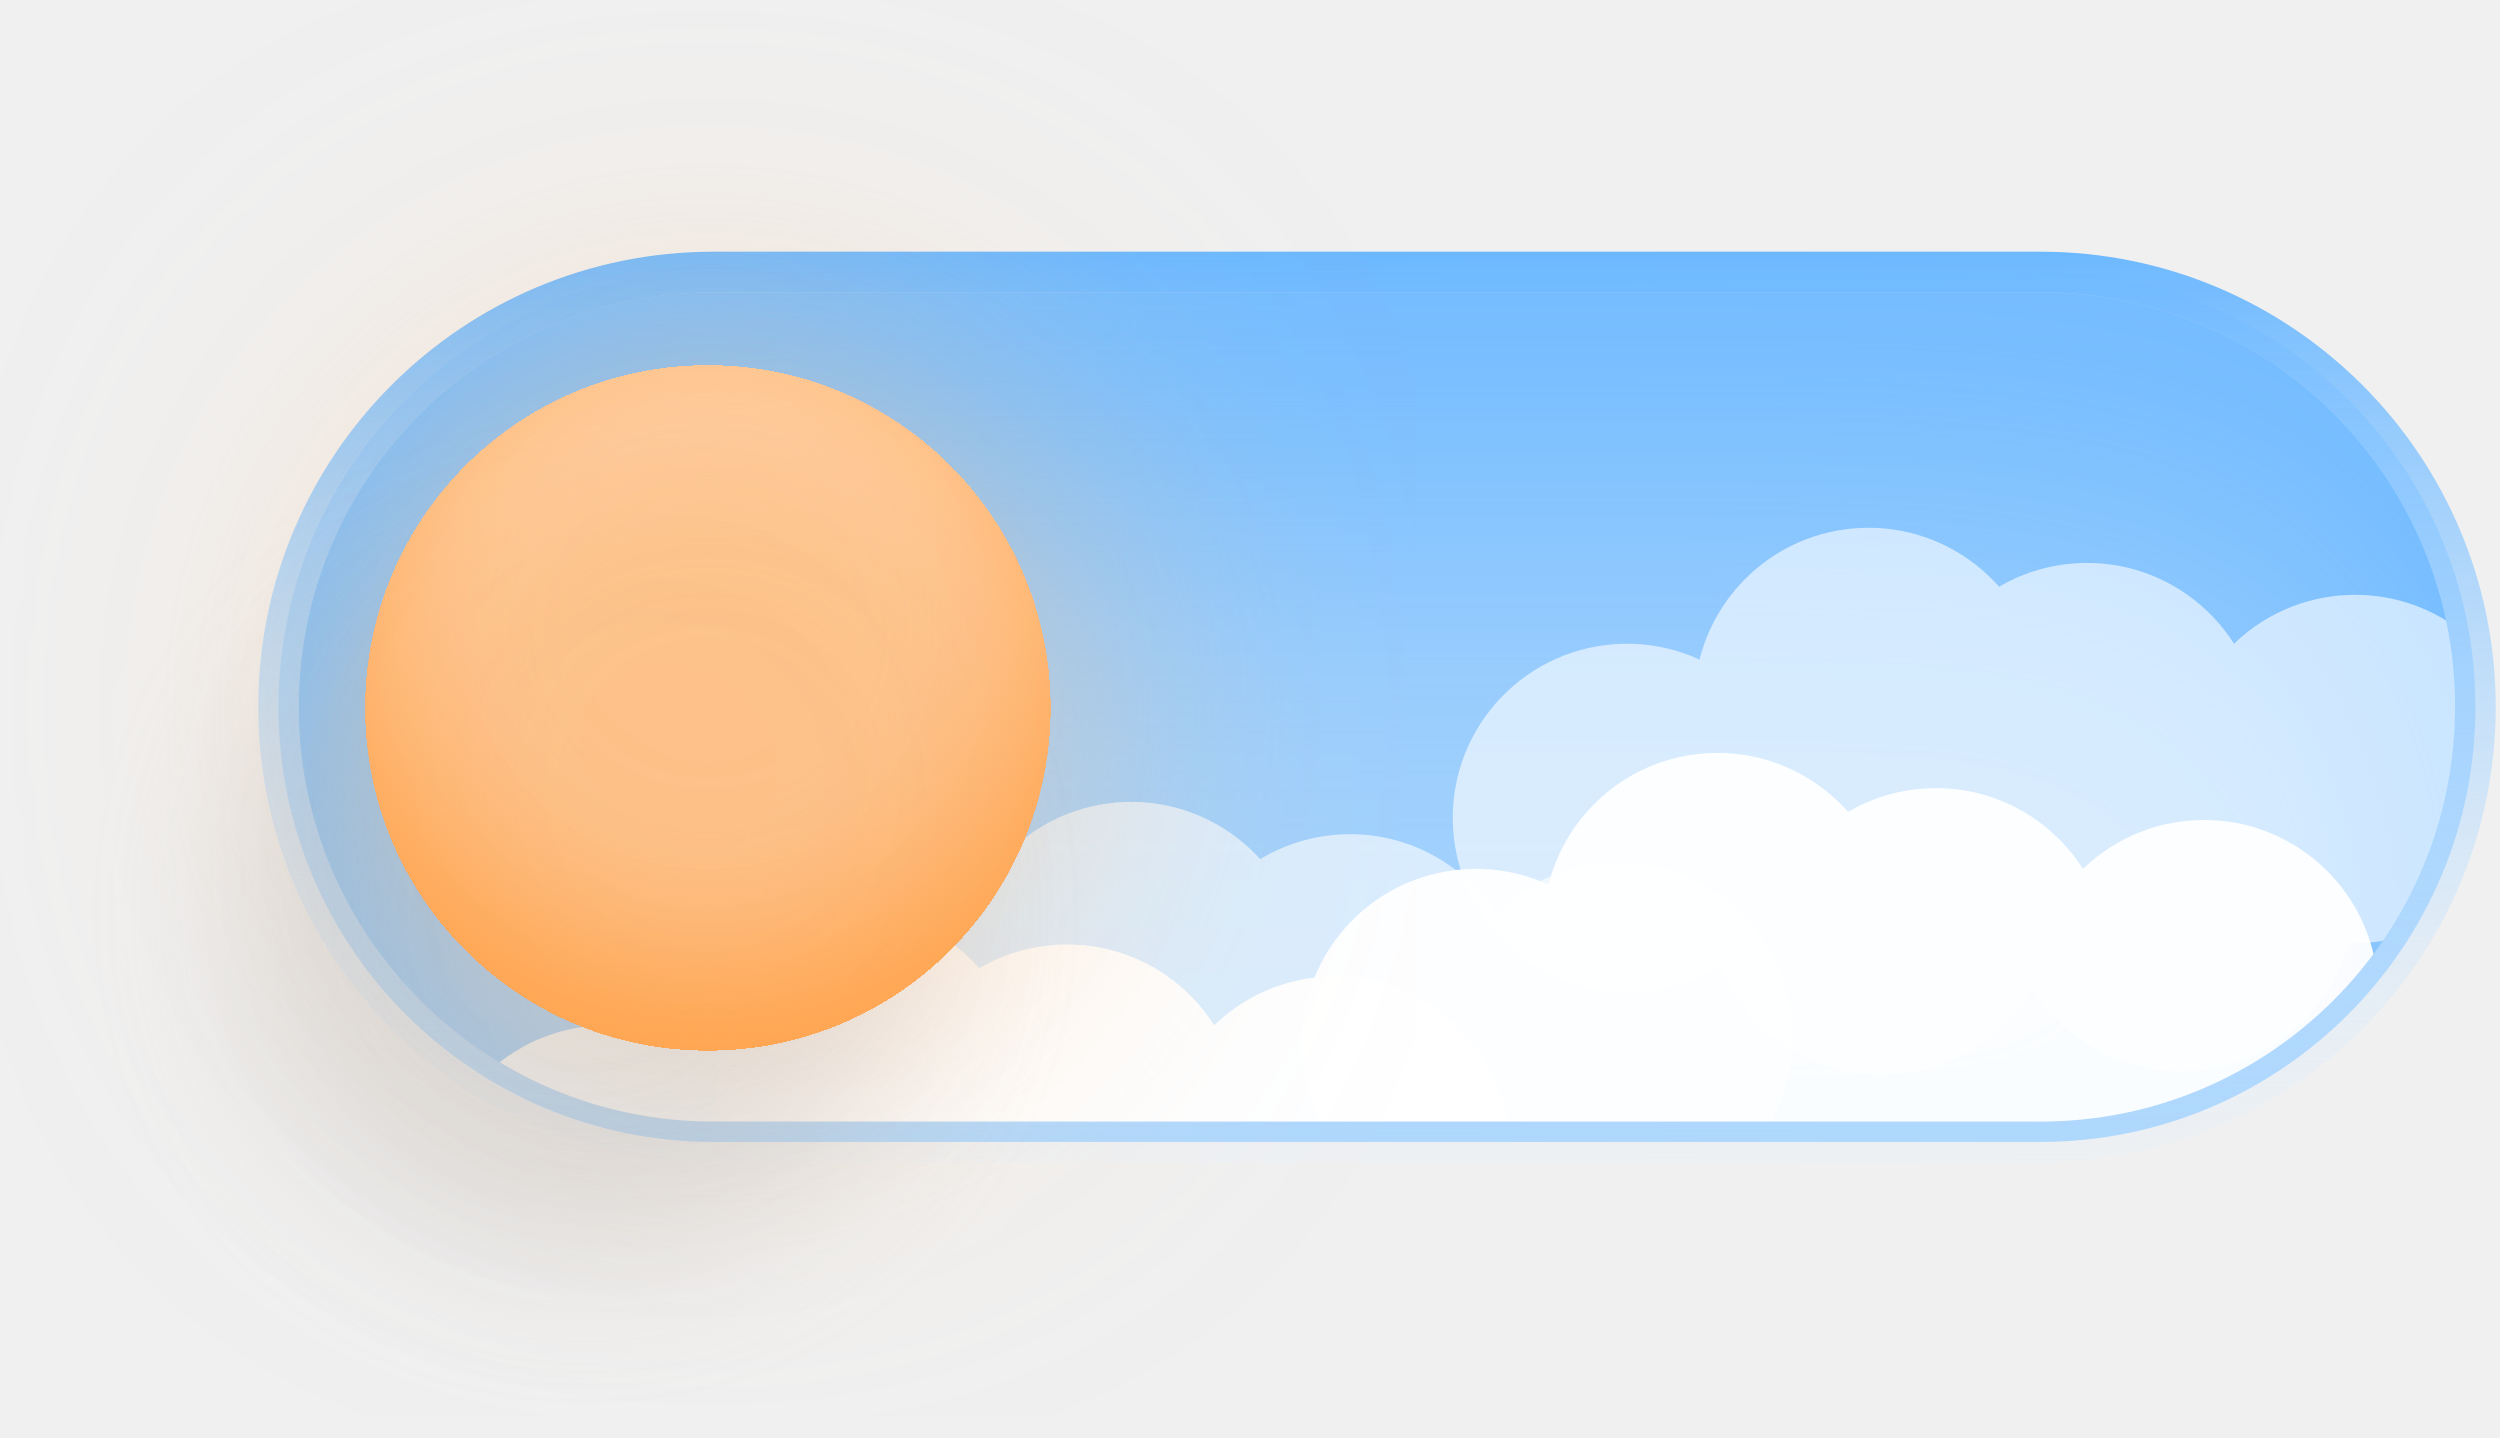
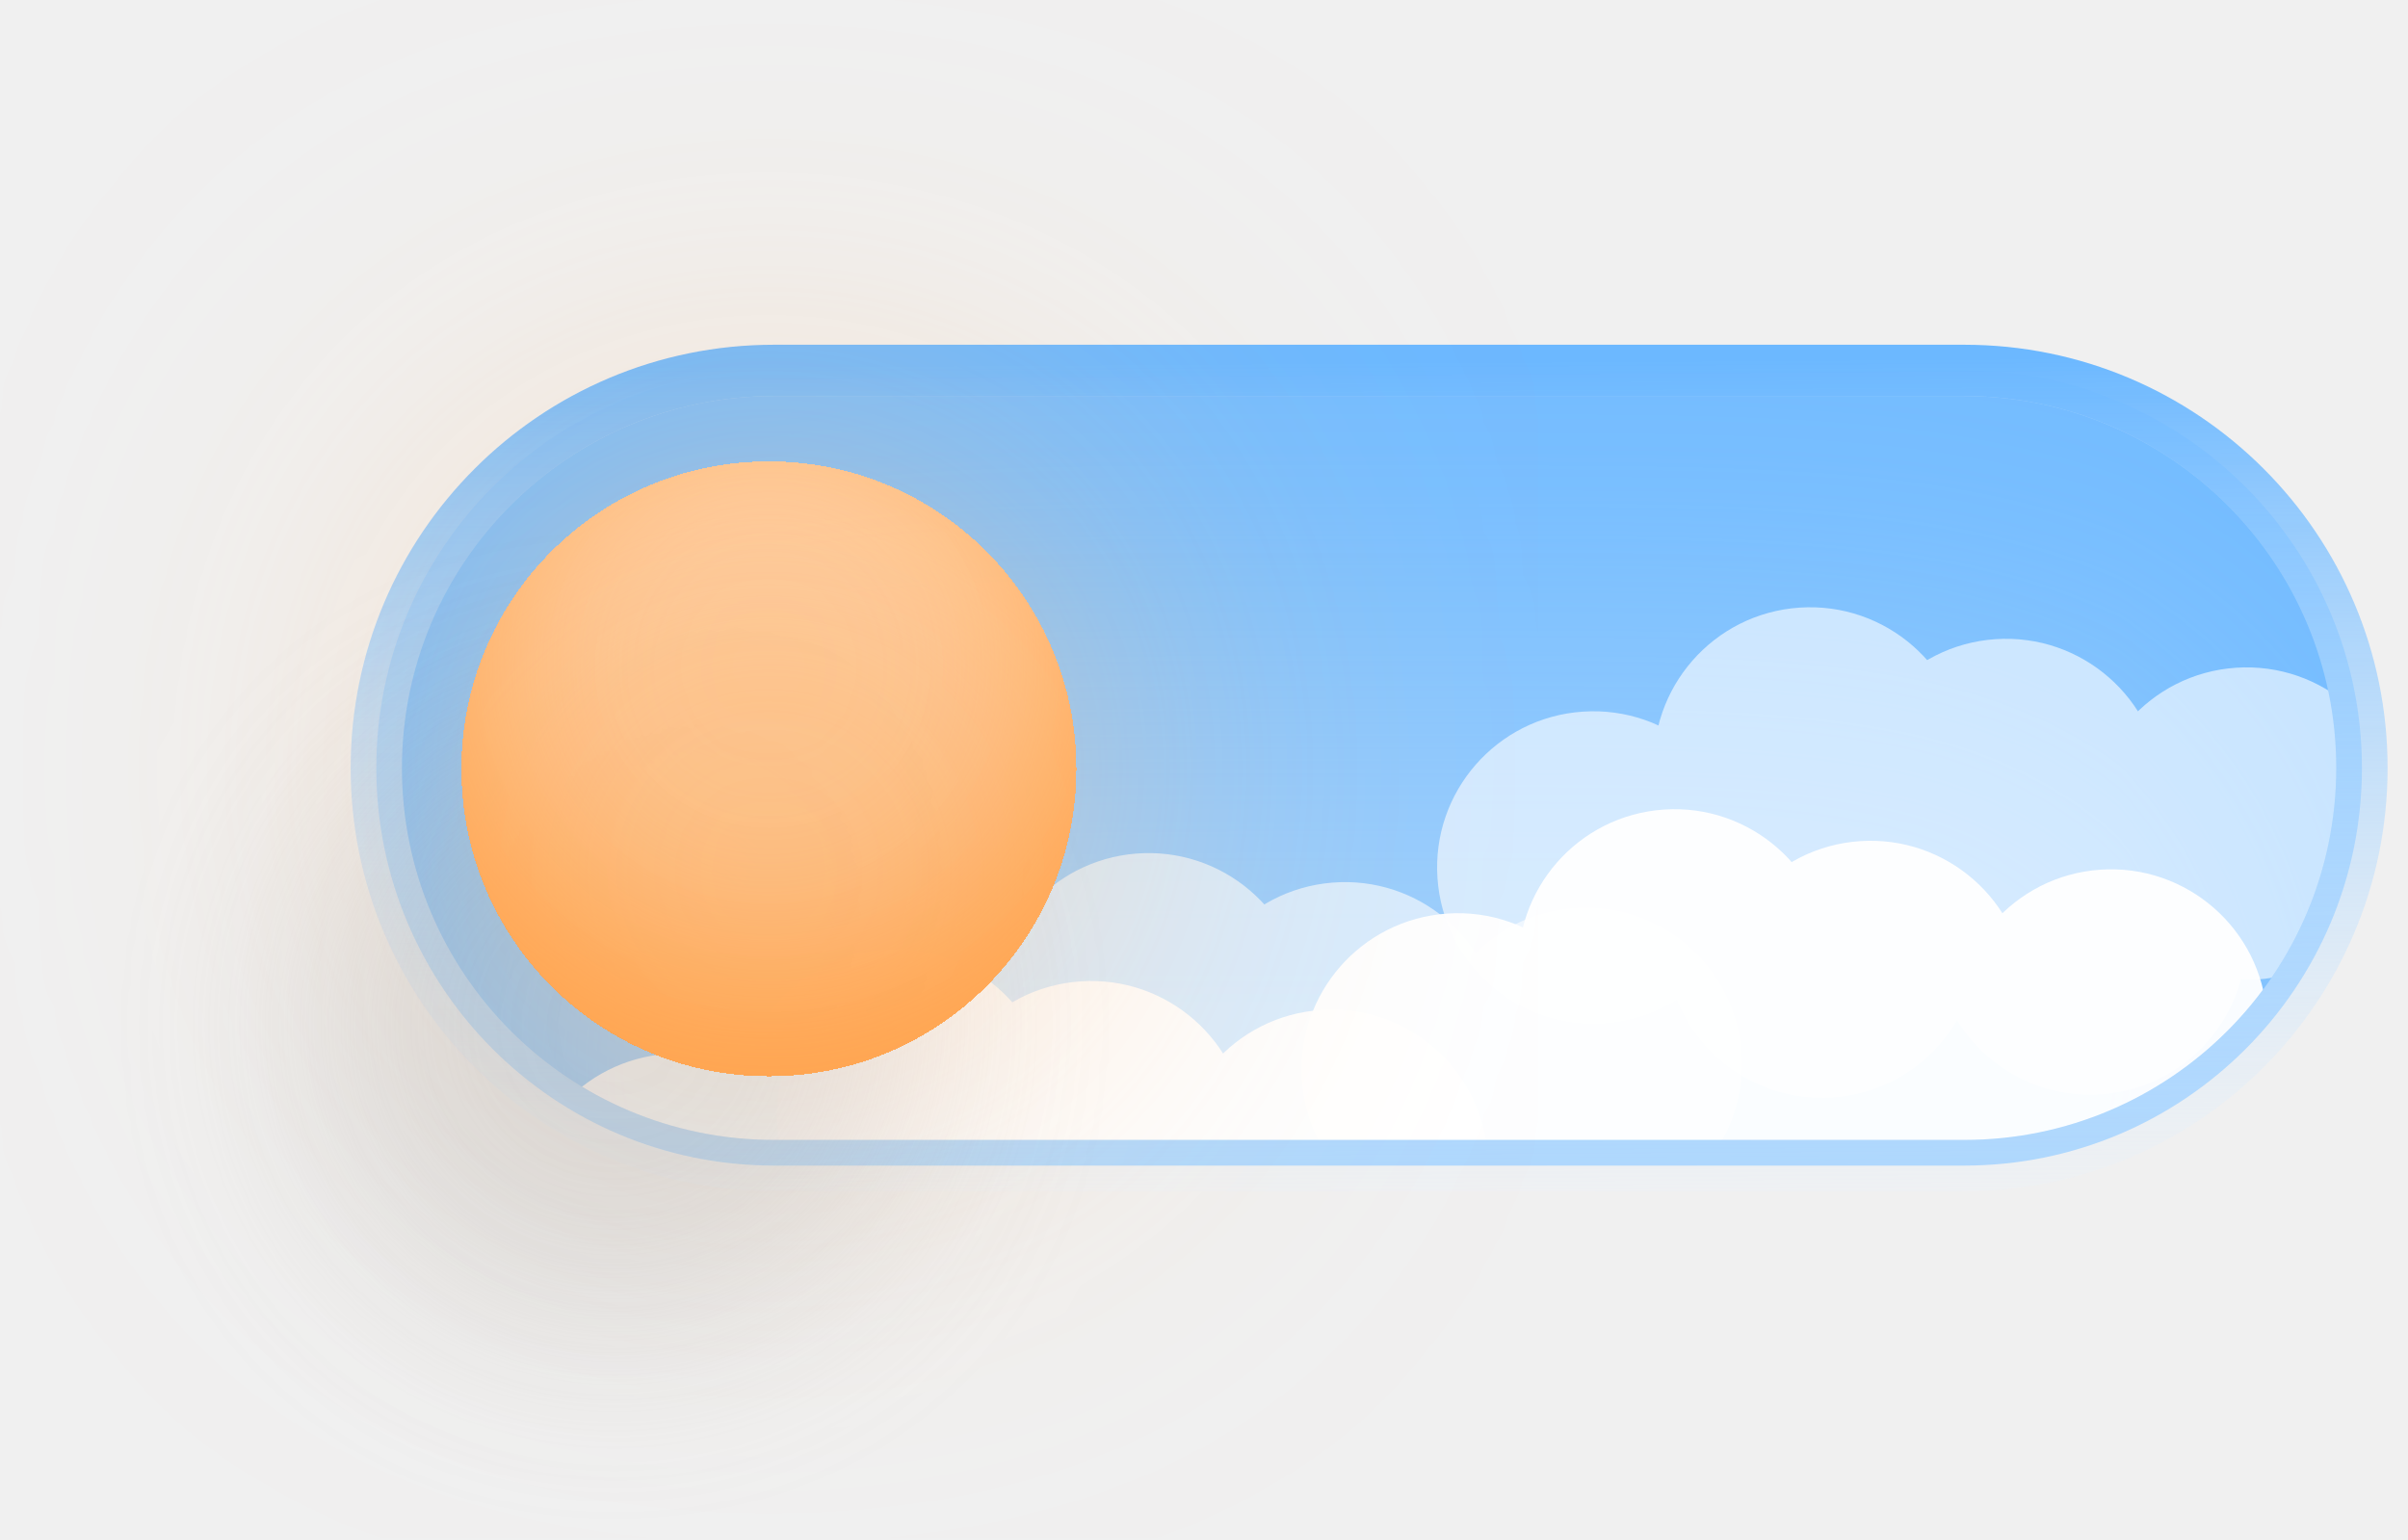
- <svg xmlns="http://www.w3.org/2000/svg" width="80" height="46" viewBox="0 0 80 46" fill="none">
-   <rect x="8.913" y="8.704" width="70.3" height="27.838" rx="13.919" fill="#A2D1FD" stroke="url(#paint0_linear_312_3330)" stroke-width="1.3" />
-   <mask id="mask0_312_3330" style="mask-type:alpha" maskUnits="userSpaceOnUse" x="9" y="9" width="70" height="27">
-     <rect x="9.563" y="9.354" width="69" height="26.538" rx="13.269" fill="#E0FDFF" />
+ <svg xmlns="http://www.w3.org/2000/svg" width="61" height="39" viewBox="0 0 61 39" fill="none">
+   <rect x="9.533" y="9.384" width="50.3" height="20.146" rx="10.073" fill="#A2D1FD" stroke="url(#paint0_linear_312_3330)" stroke-width="1.3" />
+   <mask id="mask0_312_3330" style="mask-type:alpha" maskUnits="userSpaceOnUse" x="10" y="10" width="50" height="19">
+     <rect x="10.182" y="10.034" width="49" height="18.846" rx="9.423" fill="#E0FDFF" />
  </mask>
  <g mask="url(#mask0_312_3330)">
    <g filter="url(#filter0_i_312_3330)">
-       <rect x="9.563" y="9.354" width="69" height="26.538" rx="13.269" fill="#A2D1FD" />
+       <rect x="10.182" y="10.034" width="49" height="18.846" rx="9.423" fill="#A2D1FD" />
    </g>
    <g opacity="0.95">
-       <circle cx="47.228" cy="33.377" r="5.573" transform="rotate(-3.84411 47.2277 33.3773)" fill="white" />
-       <circle cx="54.958" cy="29.666" r="5.573" transform="rotate(-3.84411 54.9579 29.6664)" fill="white" />
-       <circle cx="55.385" cy="36.021" r="5.573" transform="rotate(-3.84411 55.3849 36.0214)" fill="white" />
-       <circle cx="61.949" cy="30.792" r="5.573" transform="rotate(-3.84411 61.9489 30.7924)" fill="white" />
-       <circle cx="64.953" cy="35.91" r="5.573" transform="rotate(-3.84411 64.9527 35.9105)" fill="white" />
-       <circle cx="70.529" cy="31.812" r="5.573" transform="rotate(-3.84411 70.529 31.8119)" fill="white" />
+       <ellipse cx="36.93" cy="27.094" rx="3.958" ry="3.958" transform="rotate(-3.84411 36.9296 27.0936)" fill="white" />
+       <ellipse cx="42.419" cy="24.459" rx="3.958" ry="3.958" transform="rotate(-3.84411 42.4191 24.4588)" fill="white" />
+       <ellipse cx="42.722" cy="28.971" rx="3.958" ry="3.958" transform="rotate(-3.84411 42.7223 28.9715)" fill="white" />
+       <ellipse cx="47.384" cy="25.259" rx="3.958" ry="3.958" transform="rotate(-3.84411 47.3838 25.2587)" fill="white" />
+       <ellipse cx="49.517" cy="28.893" rx="3.958" ry="3.958" transform="rotate(-3.84411 49.5169 28.8929)" fill="white" />
+       <ellipse cx="53.477" cy="25.982" rx="3.958" ry="3.958" transform="rotate(-3.84411 53.4769 25.9823)" fill="white" />
    </g>
    <g opacity="0.95">
-       <circle cx="19.426" cy="38.381" r="5.573" transform="rotate(-3.84411 19.4262 38.3812)" fill="white" />
-       <circle cx="27.157" cy="34.67" r="5.573" transform="rotate(-3.84411 27.1565 34.6703)" fill="white" />
-       <circle cx="27.584" cy="41.025" r="5.573" transform="rotate(-3.84411 27.5835 41.0253)" fill="white" />
-       <circle cx="34.148" cy="35.796" r="5.573" transform="rotate(-3.84411 34.1475 35.7963)" fill="white" />
-       <circle cx="37.151" cy="40.914" r="5.573" transform="rotate(-3.84411 37.1513 40.914)" fill="white" />
-       <circle cx="42.728" cy="36.816" r="5.573" transform="rotate(-3.84411 42.7276 36.8158)" fill="white" />
+       <ellipse cx="17.186" cy="30.647" rx="3.958" ry="3.958" transform="rotate(-3.84411 17.1864 30.6473)" fill="white" />
+       <ellipse cx="22.676" cy="28.013" rx="3.958" ry="3.958" transform="rotate(-3.84411 22.6759 28.0126)" fill="white" />
+       <ellipse cx="22.979" cy="32.525" rx="3.958" ry="3.958" transform="rotate(-3.84411 22.9791 32.5253)" fill="white" />
+       <ellipse cx="27.641" cy="28.812" rx="3.958" ry="3.958" transform="rotate(-3.84411 27.6406 28.8119)" fill="white" />
+       <ellipse cx="29.774" cy="32.446" rx="3.958" ry="3.958" transform="rotate(-3.84411 29.7738 32.4462)" fill="white" />
+       <ellipse cx="33.734" cy="29.536" rx="3.958" ry="3.958" transform="rotate(-3.84411 33.7338 29.536)" fill="white" />
    </g>
    <g opacity="0.6">
-       <circle cx="52.062" cy="26.173" r="5.573" transform="rotate(-3.84411 52.0621 26.1727)" fill="white" />
-       <circle cx="59.792" cy="22.462" r="5.573" transform="rotate(-3.84411 59.7922 22.4618)" fill="white" />
-       <circle cx="60.219" cy="28.817" r="5.573" transform="rotate(-3.84411 60.2192 28.8168)" fill="white" />
-       <circle cx="66.783" cy="23.587" r="5.573" transform="rotate(-3.84411 66.7834 23.5873)" fill="white" />
-       <circle cx="69.787" cy="28.706" r="5.573" transform="rotate(-3.84411 69.7871 28.7055)" fill="white" />
-       <circle cx="75.363" cy="24.607" r="5.573" transform="rotate(-3.84411 75.3634 24.6068)" fill="white" />
+       <ellipse cx="40.363" cy="21.978" rx="3.958" ry="3.958" transform="rotate(-3.84411 40.3627 21.9779)" fill="white" />
+       <ellipse cx="45.852" cy="19.343" rx="3.958" ry="3.958" transform="rotate(-3.84411 45.8521 19.3426)" fill="white" />
+       <ellipse cx="46.155" cy="23.855" rx="3.958" ry="3.958" transform="rotate(-3.84411 46.1553 23.8553)" fill="white" />
+       <ellipse cx="50.817" cy="20.142" rx="3.958" ry="3.958" transform="rotate(-3.84411 50.8169 20.1415)" fill="white" />
+       <ellipse cx="52.95" cy="23.777" rx="3.958" ry="3.958" transform="rotate(-3.84411 52.95 23.7767)" fill="white" />
+       <ellipse cx="56.91" cy="20.866" rx="3.958" ry="3.958" transform="rotate(-3.84411 56.9099 20.8661)" fill="white" />
    </g>
    <g opacity="0.6">
-       <circle cx="28.515" cy="35.045" r="5.573" transform="rotate(-4.59401 28.5146 35.0448)" fill="white" />
-       <circle cx="36.196" cy="31.233" r="5.573" transform="rotate(-4.59401 36.1955 31.2328)" fill="white" />
-       <circle cx="36.706" cy="37.581" r="5.573" transform="rotate(-4.59401 36.7056 37.5815)" fill="white" />
-       <circle cx="43.201" cy="32.267" r="5.573" transform="rotate(-4.59401 43.2009 32.2675)" fill="white" />
-       <circle cx="46.271" cy="37.346" r="5.573" transform="rotate(-4.59401 46.2712 37.3456)" fill="white" />
-       <circle cx="51.794" cy="33.174" r="5.573" transform="rotate(-4.59401 51.7935 33.1742)" fill="white" />
+       <ellipse cx="23.641" cy="28.278" rx="3.958" ry="3.958" transform="rotate(-4.59401 23.6408 28.2779)" fill="white" />
+       <ellipse cx="29.095" cy="25.571" rx="3.958" ry="3.958" transform="rotate(-4.59401 29.0952 25.5713)" fill="white" />
+       <ellipse cx="29.457" cy="30.08" rx="3.958" ry="3.958" transform="rotate(-4.59401 29.4574 30.0796)" fill="white" />
+       <ellipse cx="34.07" cy="26.306" rx="3.958" ry="3.958" transform="rotate(-4.59401 34.07 26.3062)" fill="white" />
+       <ellipse cx="36.25" cy="29.912" rx="3.958" ry="3.958" transform="rotate(-4.59401 36.2504 29.9122)" fill="white" />
+       <ellipse cx="40.172" cy="26.95" rx="3.958" ry="3.958" transform="rotate(-4.59401 40.172 26.9498)" fill="white" />
    </g>
  </g>
  <g filter="url(#filter1_ddii_312_3330)">
-     <rect width="21.905" height="21.905" rx="10.953" transform="matrix(-1 3.99608e-09 3.99596e-09 1 33.6049 11.7002)" fill="#FFC187" fill-opacity="0.96" />
+     <rect width="15.556" height="15.556" rx="7.778" transform="matrix(-1 3.99608e-09 3.99596e-09 1 27.2556 11.7002)" fill="#FFC187" fill-opacity="0.96" />
  </g>
  <defs>
-     <filter id="filter0_i_312_3330" x="9.563" y="9.354" width="69" height="34.339" filterUnits="userSpaceOnUse" color-interpolation-filters="sRGB">
+     <filter id="filter0_i_312_3330" x="10.182" y="10.034" width="49" height="26.646" filterUnits="userSpaceOnUse" color-interpolation-filters="sRGB">
      <feFlood flood-opacity="0" result="BackgroundImageFix" />
      <feBlend mode="normal" in="SourceGraphic" in2="BackgroundImageFix" result="shape" />
      <feColorMatrix in="SourceAlpha" type="matrix" values="0 0 0 0 0 0 0 0 0 0 0 0 0 0 0 0 0 0 127 0" result="hardAlpha" />
      <feOffset dy="7.8" />
      <feGaussianBlur stdDeviation="5.85" />
      <feComposite in2="hardAlpha" operator="arithmetic" k2="-1" k3="1" />
      <feColorMatrix type="matrix" values="0 0 0 0 0.446 0 0 0 0 0.734 0 0 0 0 1 0 0 0 1 0" />
      <feBlend mode="normal" in2="shape" result="effect1_innerShadow_312_3330" />
    </filter>
-     <filter id="filter1_ddii_312_3330" x="-4.95911e-05" y="0" width="45.305" height="45.305" filterUnits="userSpaceOnUse" color-interpolation-filters="sRGB">
+     <filter id="filter1_ddii_312_3330" x="-4.95911e-05" y="0" width="38.956" height="38.956" filterUnits="userSpaceOnUse" color-interpolation-filters="sRGB">
      <feFlood flood-opacity="0" result="BackgroundImageFix" />
      <feColorMatrix in="SourceAlpha" type="matrix" values="0 0 0 0 0 0 0 0 0 0 0 0 0 0 0 0 0 0 127 0" result="hardAlpha" />
      <feOffset />
      <feGaussianBlur stdDeviation="5.85" />
      <feColorMatrix type="matrix" values="0 0 0 0 1 0 0 0 0 0.757 0 0 0 0 0.529 0 0 0 0.6 0" />
      <feBlend mode="normal" in2="BackgroundImageFix" result="effect1_dropShadow_312_3330" />
      <feColorMatrix in="SourceAlpha" type="matrix" values="0 0 0 0 0 0 0 0 0 0 0 0 0 0 0 0 0 0 127 0" result="hardAlpha" />
      <feOffset dx="-3.9" dy="6.5" />
      <feGaussianBlur stdDeviation="2.6" />
      <feColorMatrix type="matrix" values="0 0 0 0 0.717 0 0 0 0 0.717 0 0 0 0 0.717 0 0 0 0.35 0" />
      <feBlend mode="normal" in2="effect1_dropShadow_312_3330" result="effect2_dropShadow_312_3330" />
      <feBlend mode="normal" in="SourceGraphic" in2="effect2_dropShadow_312_3330" result="shape" />
      <feColorMatrix in="SourceAlpha" type="matrix" values="0 0 0 0 0 0 0 0 0 0 0 0 0 0 0 0 0 0 127 0" result="hardAlpha" />
      <feOffset dy="2.6" />
      <feGaussianBlur stdDeviation="2.6" />
      <feComposite in2="hardAlpha" operator="arithmetic" k2="-1" k3="1" />
      <feColorMatrix type="matrix" values="0 0 0 0 1 0 0 0 0 0.816 0 0 0 0 0.646 0 0 0 1 0" />
      <feBlend mode="normal" in2="shape" result="effect3_innerShadow_312_3330" />
      <feColorMatrix in="SourceAlpha" type="matrix" values="0 0 0 0 0 0 0 0 0 0 0 0 0 0 0 0 0 0 127 0" result="hardAlpha" />
      <feOffset dy="-2.6" />
      <feGaussianBlur stdDeviation="2.6" />
      <feComposite in2="hardAlpha" operator="arithmetic" k2="-1" k3="1" />
      <feColorMatrix type="matrix" values="0 0 0 0 1 0 0 0 0 0.632 0 0 0 0 0.287 0 0 0 1 0" />
      <feBlend mode="normal" in2="effect3_innerShadow_312_3330" result="effect4_innerShadow_312_3330" />
    </filter>
-     <linearGradient id="paint0_linear_312_3330" x1="44.859" y1="2.984" x2="45.125" y2="44.119" gradientUnits="userSpaceOnUse">
+     <linearGradient id="paint0_linear_312_3330" x1="35.248" y1="5.511" x2="35.436" y2="34.722" gradientUnits="userSpaceOnUse">
      <stop offset="0.125" stop-color="#6CB8FF" />
      <stop offset="1" stop-color="white" stop-opacity="0" />
    </linearGradient>
  </defs>
</svg>
